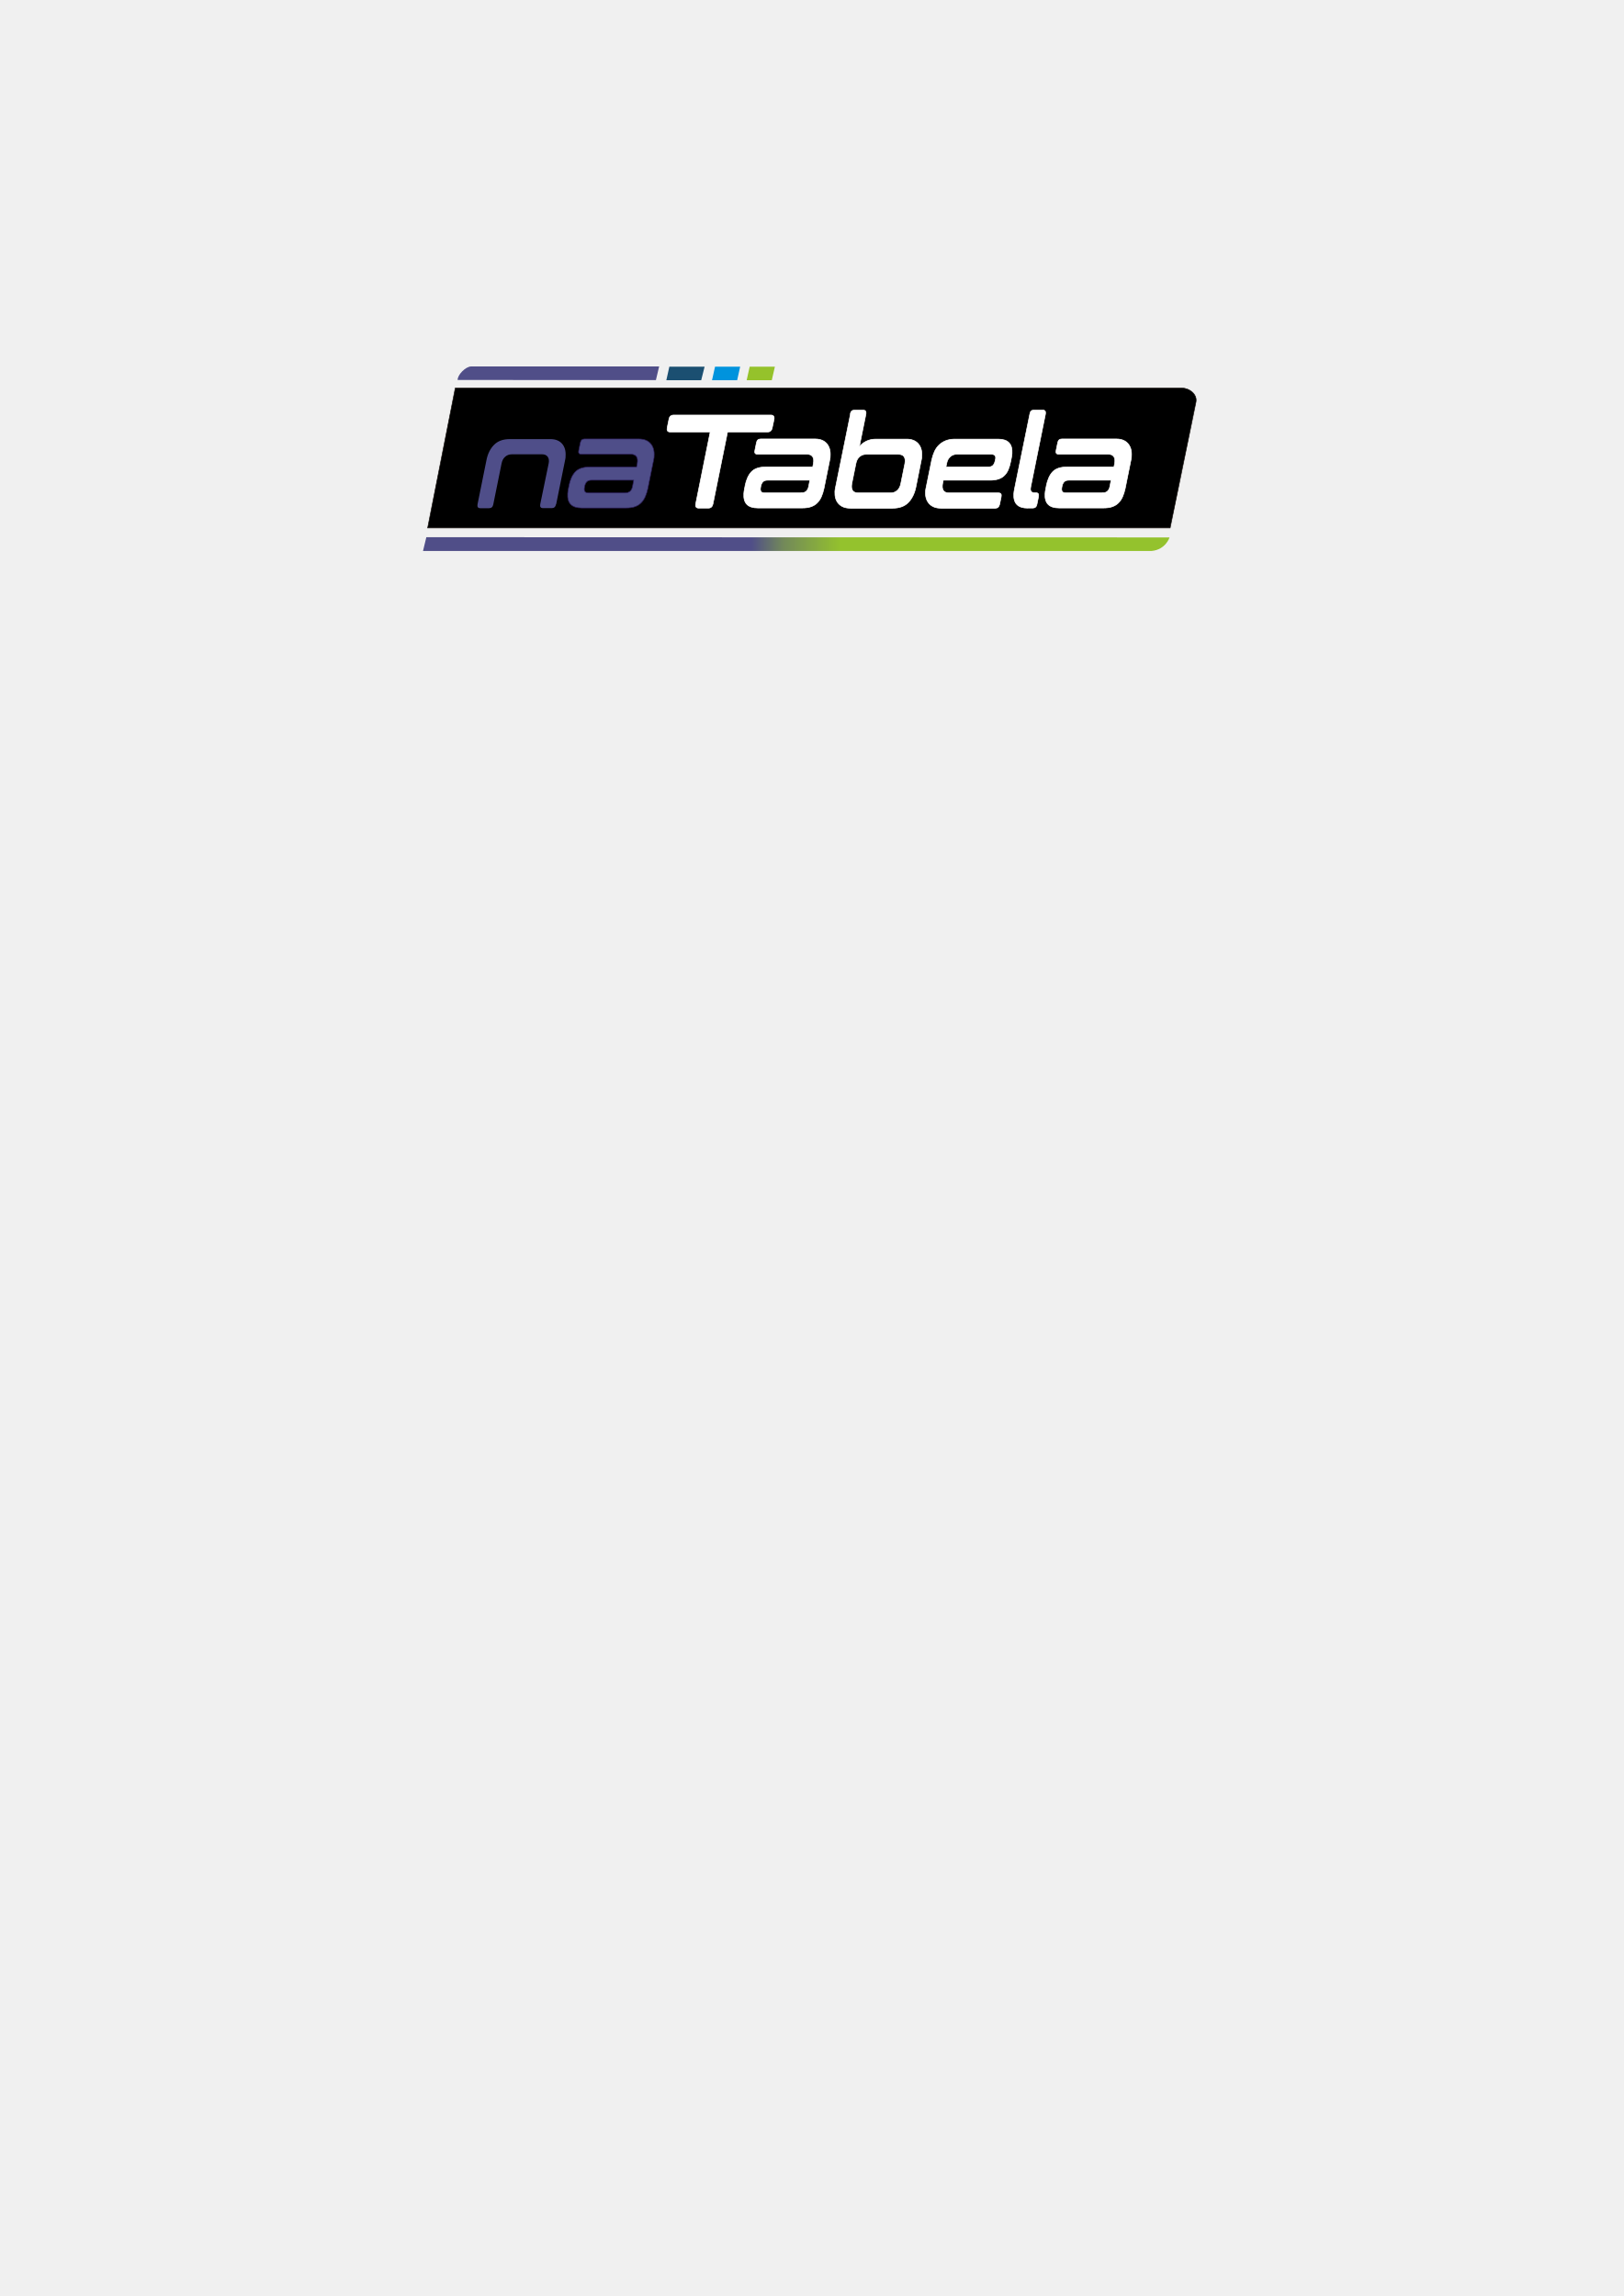
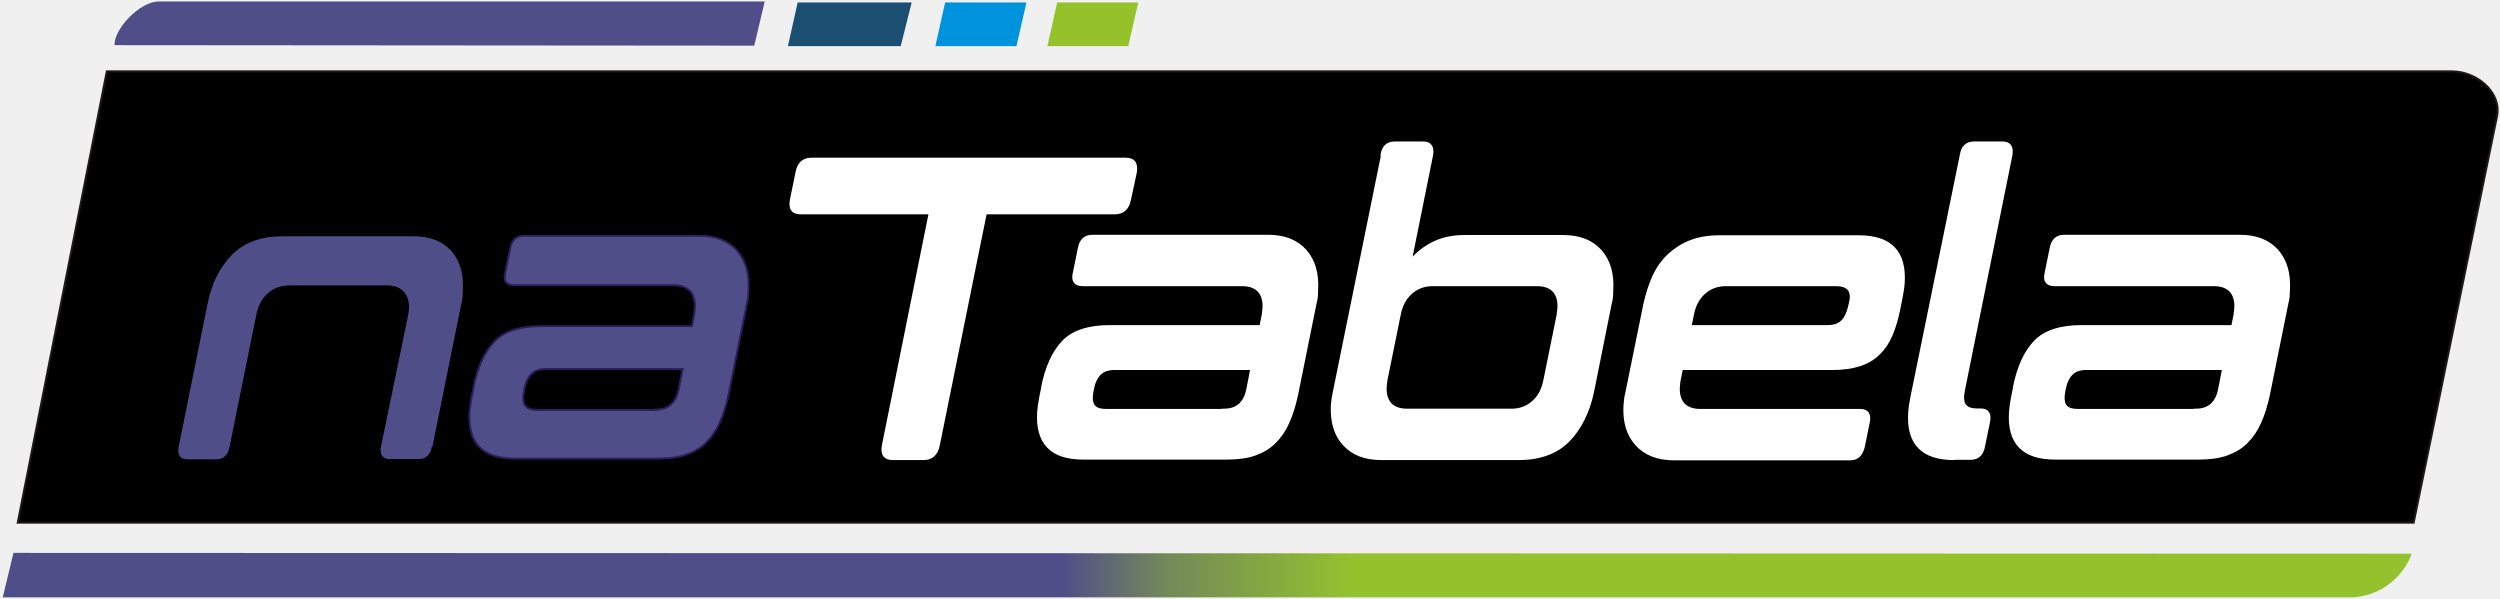
- <svg xmlns="http://www.w3.org/2000/svg" xml:space="preserve" width="21cm" height="29.7cm" style="shape-rendering:geometricPrecision; text-rendering:geometricPrecision; image-rendering:optimizeQuality; fill-rule:evenodd; clip-rule:evenodd" viewBox="0 0 21 29.7">
+ <svg xmlns="http://www.w3.org/2000/svg" xml:space="preserve" width="10.02cm" height="2.4cm" style="shape-rendering:geometricPrecision; text-rendering:geometricPrecision; image-rendering:optimizeQuality; fill-rule:evenodd; clip-rule:evenodd" viewBox="0 0 10.02 2.4">
  <defs>
    <style type="text/css">
   
    .str0 {stroke:#1F1A17;stroke-width:0.008}
    .str1 {stroke:white;stroke-width:0.008}
    .str2 {stroke:#2D1E5C;stroke-width:0.008}
    .fil4 {fill:#0093DD}
    .fil0 {fill:black}
    .fil5 {fill:#1B4F71}
    .fil6 {fill:#504E88}
    .fil3 {fill:#95C22B}
    .fil1 {fill:white;fill-rule:nonzero}
    .fil2 {fill:#4F4E89;fill-rule:nonzero}
    .fil7 {fill:url(#id0)}
   
  </style>
-     <linearGradient id="id0" gradientUnits="userSpaceOnUse" x1="10.878" y1="7.038" x2="9.719" y2="7.038">
+     <linearGradient id="id0" gradientUnits="userSpaceOnUse" x1="5.418" y1="2.305" x2="4.259" y2="2.305">
      <stop offset="0" style="stop-color:#94C22D" />
      <stop offset="0.651" style="stop-color:#72885A" />
      <stop offset="1" style="stop-color:#504E88" />
    </linearGradient>
  </defs>
  <g id="Camada_x0020_1">
-     <path class="fil0 str0" d="M5.531 6.829l9.603 0 0.334 -1.628c0.02,-0.097 -0.081,-0.181 -0.181,-0.181l-9.399 0 -0.357 1.809z" />
-     <g id="_291861152">
-       <path id="_292247024" class="fil1 str1" d="M14.261 6.375c0.053,0 0.084,-0.029 0.094,-0.086l0.015 -0.077 -0.549 0c-0.025,0 -0.044,0.007 -0.057,0.02 -0.013,0.013 -0.023,0.032 -0.028,0.058l-0.002 0.01c-0.001,0.006 -0.002,0.013 -0.003,0.021 -0.001,0.019 0.003,0.034 0.012,0.042 0.009,0.009 0.024,0.013 0.046,0.013l0.473 0zm-0.729 -0.091c0.016,-0.08 0.044,-0.141 0.083,-0.182 0.039,-0.041 0.102,-0.062 0.188,-0.062l0.604 0 0.009 -0.045c0.001,-0.006 0.002,-0.014 0.003,-0.026 0.002,-0.03 -0.005,-0.053 -0.019,-0.069 -0.015,-0.016 -0.037,-0.024 -0.067,-0.024l-0.638 0c-0.032,0 -0.044,-0.017 -0.036,-0.05l0.02 -0.098c0.006,-0.033 0.024,-0.05 0.054,-0.05l0.705 0c0.065,0 0.115,0.02 0.15,0.059 0.035,0.04 0.05,0.093 0.046,0.159 -0,0.008 -0.001,0.016 -0.001,0.025 -0.001,0.009 -0.002,0.017 -0.005,0.027l-0.075 0.371c-0.009,0.04 -0.02,0.076 -0.034,0.107 -0.014,0.032 -0.032,0.058 -0.054,0.08 -0.022,0.022 -0.049,0.038 -0.08,0.049 -0.031,0.011 -0.069,0.016 -0.112,0.016l-0.577 0c-0.128,0 -0.188,-0.062 -0.18,-0.187 0.001,-0.017 0.004,-0.036 0.008,-0.057l0.009 -0.045z" />
-       <path id="_154989840" class="fil1 str1" d="M13.292 6.573c-0.128,0 -0.188,-0.062 -0.18,-0.187 0.001,-0.017 0.004,-0.036 0.008,-0.057l0.199 -0.975c0.005,-0.033 0.023,-0.05 0.053,-0.05l0.114 0c0.029,0 0.041,0.017 0.036,0.05l-0.191 0.945c-0.001,0.006 -0.002,0.013 -0.003,0.022 -0.002,0.036 0.016,0.053 0.054,0.053l0.016 0c0.029,0 0.041,0.017 0.034,0.05l-0.02 0.098c-0.006,0.033 -0.024,0.05 -0.054,0.05l-0.065 0z" />
-       <path id="_292248824" class="fil1 str1" d="M12.872 5.954c0.003,-0.011 0.004,-0.02 0.005,-0.026 0.002,-0.034 -0.017,-0.052 -0.058,-0.052l-0.444 0c-0.033,0 -0.062,0.011 -0.085,0.032 -0.024,0.021 -0.039,0.05 -0.046,0.087l-0.009 0.045 0.549 0c0.026,0 0.045,-0.007 0.058,-0.02 0.013,-0.013 0.022,-0.032 0.028,-0.058l0.002 -0.009zm-0.672 0.258l-0.009 0.045c-0.001,0.006 -0.002,0.01 -0.002,0.014 -0,0.003 -0,0.007 -0.001,0.012 -0.002,0.03 0.005,0.053 0.019,0.069 0.015,0.016 0.037,0.024 0.067,0.024l0.641 0c0.029,0 0.041,0.017 0.034,0.05l-0.02 0.098c-0.008,0.033 -0.026,0.05 -0.054,0.05l-0.707 0c-0.065,0 -0.116,-0.02 -0.151,-0.059 -0.036,-0.04 -0.051,-0.093 -0.047,-0.159 0.001,-0.015 0.003,-0.032 0.008,-0.052l0.072 -0.354c0.009,-0.04 0.021,-0.077 0.036,-0.11 0.015,-0.033 0.036,-0.062 0.06,-0.085 0.025,-0.023 0.054,-0.042 0.087,-0.055 0.033,-0.013 0.072,-0.02 0.116,-0.02l0.56 0c0.128,0 0.188,0.062 0.18,0.187 -0.001,0.017 -0.004,0.036 -0.008,0.057l-0.009 0.045c-0.008,0.04 -0.018,0.075 -0.031,0.106 -0.013,0.03 -0.03,0.056 -0.051,0.076 -0.021,0.021 -0.047,0.036 -0.077,0.046 -0.031,0.01 -0.068,0.015 -0.111,0.015l-0.602 0z" />
-       <path id="_291869480" class="fil1 str1" d="M11.017 6.257c-0.001,0.006 -0.002,0.014 -0.003,0.026 -0.002,0.03 0.005,0.053 0.019,0.069 0.015,0.016 0.037,0.024 0.067,0.024l0.419 0c0.033,0 0.062,-0.011 0.085,-0.032 0.024,-0.021 0.039,-0.05 0.046,-0.087l0.053 -0.261c0.001,-0.006 0.002,-0.014 0.003,-0.026 0.002,-0.03 -0.005,-0.053 -0.019,-0.069 -0.015,-0.016 -0.037,-0.024 -0.067,-0.024l-0.419 0c-0.033,0 -0.062,0.011 -0.085,0.032 -0.024,0.021 -0.039,0.05 -0.046,0.087l-0.053 0.261zm-0.02 -0.902c0.005,-0.033 0.023,-0.05 0.053,-0.05l0.114 0c0.029,0 0.041,0.017 0.036,0.05l-0.085 0.421c0.026,-0.03 0.056,-0.053 0.091,-0.07 0.035,-0.017 0.076,-0.026 0.123,-0.026l0.397 0c0.065,0 0.115,0.02 0.15,0.059 0.035,0.04 0.05,0.093 0.046,0.159 -0,0.008 -0.001,0.016 -0.001,0.025 -0.001,0.009 -0.002,0.017 -0.005,0.027l-0.071 0.354c-0.017,0.081 -0.05,0.147 -0.097,0.196 -0.048,0.049 -0.115,0.074 -0.202,0.074l-0.549 0c-0.065,0 -0.116,-0.019 -0.151,-0.058 -0.036,-0.039 -0.051,-0.092 -0.048,-0.158 0.001,-0.016 0.004,-0.034 0.008,-0.053l0.193 -0.949z" />
-       <path id="_291861584" class="fil1 str1" d="M10.365 6.375c0.053,0 0.084,-0.029 0.094,-0.086l0.015 -0.077 -0.549 0c-0.025,0 -0.044,0.007 -0.057,0.02 -0.013,0.013 -0.023,0.032 -0.028,0.058l-0.002 0.01c-0.001,0.006 -0.002,0.013 -0.003,0.021 -0.001,0.019 0.003,0.034 0.012,0.042 0.009,0.009 0.024,0.013 0.046,0.013l0.473 0zm-0.729 -0.091c0.016,-0.08 0.044,-0.141 0.083,-0.182 0.039,-0.041 0.102,-0.062 0.188,-0.062l0.604 0 0.009 -0.045c0.001,-0.006 0.002,-0.014 0.003,-0.026 0.002,-0.03 -0.005,-0.053 -0.019,-0.069 -0.015,-0.016 -0.037,-0.024 -0.067,-0.024l-0.638 0c-0.032,0 -0.044,-0.017 -0.036,-0.05l0.02 -0.098c0.006,-0.033 0.024,-0.05 0.054,-0.05l0.705 0c0.065,0 0.115,0.02 0.15,0.059 0.035,0.04 0.05,0.093 0.046,0.159 -0,0.008 -0.001,0.016 -0.001,0.025 -0.001,0.009 -0.002,0.017 -0.005,0.027l-0.075 0.371c-0.009,0.04 -0.02,0.076 -0.034,0.107 -0.014,0.032 -0.032,0.058 -0.054,0.08 -0.022,0.022 -0.049,0.038 -0.08,0.049 -0.031,0.011 -0.069,0.016 -0.112,0.016l-0.577 0c-0.128,0 -0.188,-0.062 -0.18,-0.187 0.001,-0.017 0.004,-0.036 0.008,-0.057l0.009 -0.045z" />
-       <path id="_291860888" class="fil1 str1" d="M9.222 6.516c-0.007,0.038 -0.028,0.057 -0.061,0.057l-0.123 0c-0.034,0 -0.048,-0.019 -0.04,-0.057l0.187 -0.928 -0.517 0c-0.033,0 -0.046,-0.018 -0.039,-0.055l0.022 -0.107c0.006,-0.038 0.027,-0.057 0.061,-0.057l1.259 0c0.033,0 0.047,0.019 0.04,0.057l-0.023 0.107c-0.007,0.037 -0.028,0.055 -0.061,0.055l-0.517 0 -0.188 0.928z" />
+     <g id="_158299088">
+       <path id="_158301968" class="fil0 str0" d="M0.071 2.095l9.603 0 0.334 -1.628c0.02,-0.097 -0.081,-0.181 -0.181,-0.181l-9.399 0 -0.357 1.809z" />
+       <g>
+         <path id="_158302328" class="fil1 str1" d="M8.801 1.642c0.053,0 0.084,-0.029 0.094,-0.086l0.015 -0.077 -0.549 0c-0.025,0 -0.044,0.007 -0.057,0.02 -0.013,0.013 -0.023,0.032 -0.028,0.058l-0.002 0.01c-0.001,0.006 -0.002,0.013 -0.003,0.021 -0.001,0.019 0.003,0.034 0.012,0.042 0.009,0.009 0.024,0.013 0.046,0.013l0.473 0zm-0.729 -0.091c0.016,-0.08 0.044,-0.141 0.083,-0.182 0.039,-0.041 0.102,-0.062 0.188,-0.062l0.604 0 0.009 -0.045c0.001,-0.006 0.002,-0.014 0.003,-0.026 0.002,-0.03 -0.005,-0.053 -0.019,-0.069 -0.015,-0.016 -0.037,-0.024 -0.067,-0.024l-0.638 0c-0.032,0 -0.044,-0.017 -0.036,-0.05l0.02 -0.098c0.006,-0.033 0.024,-0.05 0.054,-0.05l0.705 0c0.065,0 0.115,0.02 0.15,0.059 0.035,0.04 0.05,0.093 0.046,0.159 -0,0.008 -0.001,0.016 -0.001,0.025 -0.001,0.009 -0.002,0.017 -0.005,0.027l-0.075 0.371c-0.009,0.04 -0.02,0.076 -0.034,0.107 -0.014,0.032 -0.032,0.058 -0.054,0.08 -0.022,0.022 -0.049,0.038 -0.08,0.049 -0.031,0.011 -0.069,0.016 -0.112,0.016l-0.577 0c-0.128,0 -0.188,-0.062 -0.18,-0.187 0.001,-0.017 0.004,-0.036 0.008,-0.057l0.009 -0.045z" />
+         <path id="_158301656" class="fil1 str1" d="M7.832 1.84c-0.128,0 -0.188,-0.062 -0.18,-0.187 0.001,-0.017 0.004,-0.036 0.008,-0.057l0.199 -0.975c0.005,-0.033 0.023,-0.05 0.053,-0.05l0.114 0c0.029,0 0.041,0.017 0.036,0.05l-0.191 0.945c-0.001,0.006 -0.002,0.013 -0.003,0.022 -0.002,0.036 0.016,0.053 0.054,0.053l0.016 0c0.029,0 0.041,0.017 0.034,0.05l-0.02 0.098c-0.006,0.033 -0.024,0.05 -0.054,0.05l-0.065 0z" />
+         <path id="_158302256" class="fil1 str1" d="M7.413 1.221c0.003,-0.011 0.004,-0.02 0.005,-0.026 0.002,-0.034 -0.017,-0.052 -0.058,-0.052l-0.444 0c-0.033,0 -0.062,0.011 -0.085,0.032 -0.024,0.021 -0.039,0.05 -0.046,0.087l-0.009 0.045 0.549 0c0.026,0 0.045,-0.007 0.058,-0.02 0.013,-0.013 0.022,-0.032 0.028,-0.058l0.002 -0.009zm-0.672 0.258l-0.009 0.045c-0.001,0.006 -0.002,0.01 -0.002,0.014 -0,0.003 -0,0.007 -0.001,0.012 -0.002,0.03 0.005,0.053 0.019,0.069 0.015,0.016 0.037,0.024 0.067,0.024l0.641 0c0.029,0 0.041,0.017 0.034,0.05l-0.02 0.098c-0.008,0.033 -0.026,0.05 -0.054,0.05l-0.707 0c-0.065,0 -0.116,-0.02 -0.151,-0.059 -0.036,-0.04 -0.051,-0.093 -0.047,-0.159 0.001,-0.015 0.003,-0.032 0.008,-0.052l0.072 -0.354c0.009,-0.04 0.021,-0.077 0.036,-0.11 0.015,-0.033 0.036,-0.062 0.06,-0.085 0.025,-0.023 0.054,-0.042 0.087,-0.055 0.033,-0.013 0.072,-0.02 0.116,-0.02l0.56 0c0.128,0 0.188,0.062 0.18,0.187 -0.001,0.017 -0.004,0.036 -0.008,0.057l-0.009 0.045c-0.008,0.04 -0.018,0.075 -0.031,0.106 -0.013,0.03 -0.03,0.056 -0.051,0.076 -0.021,0.021 -0.047,0.036 -0.077,0.046 -0.031,0.01 -0.068,0.015 -0.111,0.015l-0.602 0z" />
+         <path id="_158301536" class="fil1 str1" d="M5.557 1.523c-0.001,0.006 -0.002,0.014 -0.003,0.026 -0.002,0.03 0.005,0.053 0.019,0.069 0.015,0.016 0.037,0.024 0.067,0.024l0.419 0c0.033,0 0.062,-0.011 0.085,-0.032 0.024,-0.021 0.039,-0.05 0.046,-0.087l0.053 -0.261c0.001,-0.006 0.002,-0.014 0.003,-0.026 0.002,-0.03 -0.005,-0.053 -0.019,-0.069 -0.015,-0.016 -0.037,-0.024 -0.067,-0.024l-0.419 0c-0.033,0 -0.062,0.011 -0.085,0.032 -0.024,0.021 -0.039,0.05 -0.046,0.087l-0.053 0.261zm-0.02 -0.902c0.005,-0.033 0.023,-0.05 0.053,-0.05l0.114 0c0.029,0 0.041,0.017 0.036,0.05l-0.085 0.421c0.026,-0.03 0.056,-0.053 0.091,-0.07 0.035,-0.017 0.076,-0.026 0.123,-0.026l0.397 0c0.065,0 0.115,0.02 0.15,0.059 0.035,0.04 0.05,0.093 0.046,0.159 -0,0.008 -0.001,0.016 -0.001,0.025 -0.001,0.009 -0.002,0.017 -0.005,0.027l-0.071 0.354c-0.017,0.081 -0.05,0.147 -0.097,0.196 -0.048,0.049 -0.115,0.074 -0.202,0.074l-0.549 0c-0.065,0 -0.116,-0.019 -0.151,-0.058 -0.036,-0.039 -0.051,-0.092 -0.048,-0.158 0.001,-0.016 0.004,-0.034 0.008,-0.053l0.193 -0.949z" />
+         <path id="_158301560" class="fil1 str1" d="M4.906 1.642c0.053,0 0.084,-0.029 0.094,-0.086l0.015 -0.077 -0.549 0c-0.025,0 -0.044,0.007 -0.057,0.02 -0.013,0.013 -0.023,0.032 -0.028,0.058l-0.002 0.01c-0.001,0.006 -0.002,0.013 -0.003,0.021 -0.001,0.019 0.003,0.034 0.012,0.042 0.009,0.009 0.024,0.013 0.046,0.013l0.473 0zm-0.729 -0.091c0.016,-0.08 0.044,-0.141 0.083,-0.182 0.039,-0.041 0.102,-0.062 0.188,-0.062l0.604 0 0.009 -0.045c0.001,-0.006 0.002,-0.014 0.003,-0.026 0.002,-0.03 -0.005,-0.053 -0.019,-0.069 -0.015,-0.016 -0.037,-0.024 -0.067,-0.024l-0.638 0c-0.032,0 -0.044,-0.017 -0.036,-0.05l0.02 -0.098c0.006,-0.033 0.024,-0.05 0.054,-0.05l0.705 0c0.065,0 0.115,0.02 0.15,0.059 0.035,0.04 0.05,0.093 0.046,0.159 -0,0.008 -0.001,0.016 -0.001,0.025 -0.001,0.009 -0.002,0.017 -0.005,0.027l-0.075 0.371c-0.009,0.04 -0.02,0.076 -0.034,0.107 -0.014,0.032 -0.032,0.058 -0.054,0.08 -0.022,0.022 -0.049,0.038 -0.08,0.049 -0.031,0.011 -0.069,0.016 -0.112,0.016l-0.577 0c-0.128,0 -0.188,-0.062 -0.18,-0.187 0.001,-0.017 0.004,-0.036 0.008,-0.057l0.009 -0.045z" />
+         <path id="_158301392" class="fil1 str1" d="M3.763 1.783c-0.007,0.038 -0.028,0.057 -0.061,0.057l-0.123 0c-0.034,0 -0.048,-0.019 -0.04,-0.057l0.187 -0.928 -0.517 0c-0.033,0 -0.046,-0.018 -0.039,-0.055l0.022 -0.107c0.006,-0.038 0.027,-0.057 0.061,-0.057l1.259 0c0.033,0 0.047,0.019 0.04,0.057l-0.023 0.107c-0.007,0.037 -0.028,0.055 -0.061,0.055l-0.517 0 -0.188 0.928z" />
+       </g>
+       <g>
+         <path id="_158301128" class="fil2 str2" d="M2.627 1.642c0.053,0 0.084,-0.029 0.094,-0.086l0.015 -0.077 -0.549 0c-0.025,0 -0.044,0.007 -0.057,0.02 -0.013,0.013 -0.023,0.032 -0.028,0.058l-0.002 0.01c-0.001,0.006 -0.002,0.013 -0.003,0.021 -0.001,0.019 0.003,0.034 0.012,0.042 0.009,0.009 0.024,0.013 0.046,0.013l0.473 0zm-0.729 -0.091c0.016,-0.08 0.044,-0.141 0.083,-0.182 0.039,-0.041 0.102,-0.062 0.188,-0.062l0.604 0 0.009 -0.045c0.001,-0.006 0.002,-0.014 0.003,-0.026 0.002,-0.03 -0.005,-0.053 -0.019,-0.069 -0.015,-0.016 -0.037,-0.024 -0.067,-0.024l-0.638 0c-0.032,0 -0.044,-0.017 -0.036,-0.05l0.02 -0.098c0.006,-0.033 0.024,-0.05 0.054,-0.05l0.705 0c0.065,0 0.115,0.02 0.15,0.059 0.035,0.04 0.05,0.093 0.046,0.159 -0,0.008 -0.001,0.016 -0.001,0.025 -0.001,0.009 -0.002,0.017 -0.005,0.027l-0.075 0.371c-0.009,0.04 -0.02,0.076 -0.034,0.107 -0.014,0.032 -0.032,0.058 -0.054,0.08 -0.022,0.022 -0.049,0.038 -0.08,0.049 -0.031,0.011 -0.069,0.016 -0.112,0.016l-0.577 0c-0.128,0 -0.188,-0.062 -0.18,-0.187 0.001,-0.017 0.004,-0.036 0.008,-0.057l0.009 -0.045z" />
+         <path id="_158300936" class="fil2" d="M1.731 1.79c-0.006,0.033 -0.024,0.05 -0.054,0.05l-0.114 0c-0.03,0 -0.042,-0.017 -0.036,-0.05l0.109 -0.528c0.001,-0.006 0.002,-0.013 0.003,-0.022 0.002,-0.03 -0.005,-0.053 -0.02,-0.07 -0.015,-0.017 -0.037,-0.026 -0.066,-0.026l-0.395 0c-0.033,0 -0.062,0.011 -0.085,0.032 -0.024,0.021 -0.039,0.05 -0.046,0.087l-0.107 0.528c-0.006,0.033 -0.024,0.05 -0.054,0.05l-0.114 0c-0.03,0 -0.042,-0.017 -0.036,-0.05l0.116 -0.574c0.016,-0.08 0.048,-0.145 0.097,-0.195 0.049,-0.05 0.116,-0.075 0.204,-0.075l0.526 0c0.065,0 0.115,0.02 0.15,0.059 0.035,0.04 0.05,0.093 0.046,0.159 -0,0.008 -0.001,0.016 -0.001,0.025 -0.001,0.009 -0.002,0.017 -0.005,0.027l-0.116 0.574z" />
+       </g>
+       <polygon id="_158301032" class="fil3" points="4.562,0.01 4.237,0.01 4.198,0.185 4.522,0.185 " />
+       <polygon id="_158301248" class="fil4" points="4.114,0.01 3.788,0.01 3.749,0.185 4.074,0.185 " />
+       <polygon id="_158301008" class="fil5" points="3.654,0.01 3.197,0.01 3.158,0.185 3.61,0.185 " />
+       <path id="_158300888" class="fil6" d="M3.065 0.006l-2.429 0 0 0c-0.076,0 -0.18,0.111 -0.177,0.175l0 0 2.564 0.002 0.042 -0.177z" />
+       <path id="_158301464" class="fil7" d="M0.01 2.394l8.977 0 0.448 0c0.181,-0.017 0.232,-0.175 0.231,-0.175l-0.031 0 -9.581 -0.003 -0.043 0.178z" />
    </g>
-     <g id="_154989744">
-       <path id="_291861800" class="fil2 str2" d="M8.087 6.375c0.053,0 0.084,-0.029 0.094,-0.086l0.015 -0.077 -0.549 0c-0.025,0 -0.044,0.007 -0.057,0.02 -0.013,0.013 -0.023,0.032 -0.028,0.058l-0.002 0.01c-0.001,0.006 -0.002,0.013 -0.003,0.021 -0.001,0.019 0.003,0.034 0.012,0.042 0.009,0.009 0.024,0.013 0.046,0.013l0.473 0zm-0.729 -0.091c0.016,-0.08 0.044,-0.141 0.083,-0.182 0.039,-0.041 0.102,-0.062 0.188,-0.062l0.604 0 0.009 -0.045c0.001,-0.006 0.002,-0.014 0.003,-0.026 0.002,-0.03 -0.005,-0.053 -0.019,-0.069 -0.015,-0.016 -0.037,-0.024 -0.067,-0.024l-0.638 0c-0.032,0 -0.044,-0.017 -0.036,-0.05l0.02 -0.098c0.006,-0.033 0.024,-0.05 0.054,-0.05l0.705 0c0.065,0 0.115,0.02 0.15,0.059 0.035,0.04 0.05,0.093 0.046,0.159 -0,0.008 -0.001,0.016 -0.001,0.025 -0.001,0.009 -0.002,0.017 -0.005,0.027l-0.075 0.371c-0.009,0.04 -0.02,0.076 -0.034,0.107 -0.014,0.032 -0.032,0.058 -0.054,0.08 -0.022,0.022 -0.049,0.038 -0.08,0.049 -0.031,0.011 -0.069,0.016 -0.112,0.016l-0.577 0c-0.128,0 -0.188,-0.062 -0.18,-0.187 0.001,-0.017 0.004,-0.036 0.008,-0.057l0.009 -0.045z" />
-       <path id="_291869384" class="fil2" d="M7.191 6.523c-0.006,0.033 -0.024,0.05 -0.054,0.05l-0.114 0c-0.03,0 -0.042,-0.017 -0.036,-0.05l0.109 -0.528c0.001,-0.006 0.002,-0.013 0.003,-0.022 0.002,-0.03 -0.005,-0.053 -0.02,-0.07 -0.015,-0.017 -0.037,-0.026 -0.066,-0.026l-0.395 0c-0.033,0 -0.062,0.011 -0.085,0.032 -0.024,0.021 -0.039,0.05 -0.046,0.087l-0.107 0.528c-0.006,0.033 -0.024,0.05 -0.054,0.05l-0.114 0c-0.03,0 -0.042,-0.017 -0.036,-0.05l0.116 -0.574c0.016,-0.08 0.048,-0.145 0.097,-0.195 0.049,-0.05 0.116,-0.075 0.204,-0.075l0.526 0c0.065,0 0.115,0.02 0.15,0.059 0.035,0.04 0.05,0.093 0.046,0.159 -0,0.008 -0.001,0.016 -0.001,0.025 -0.001,0.009 -0.002,0.017 -0.005,0.027l-0.116 0.574z" />
-     </g>
-     <polygon class="fil3" points="10.022,4.743 9.696,4.743 9.657,4.918 9.982,4.918 " />
-     <polygon class="fil4" points="9.573,4.743 9.248,4.743 9.209,4.918 9.534,4.918 " />
-     <polygon class="fil5" points="9.113,4.743 8.657,4.743 8.618,4.918 9.069,4.918 " />
-     <path class="fil6" d="M8.525 4.74l-2.429 0 0 0c-0.076,0 -0.18,0.111 -0.177,0.175l0 0 2.564 0.002 0.042 -0.177z" />
-     <path class="fil7" d="M5.47 7.127l8.977 0 0.448 0c0.181,-0.017 0.232,-0.175 0.231,-0.175l-0.031 0 -9.581 -0.003 -0.043 0.178z" />
  </g>
</svg>
